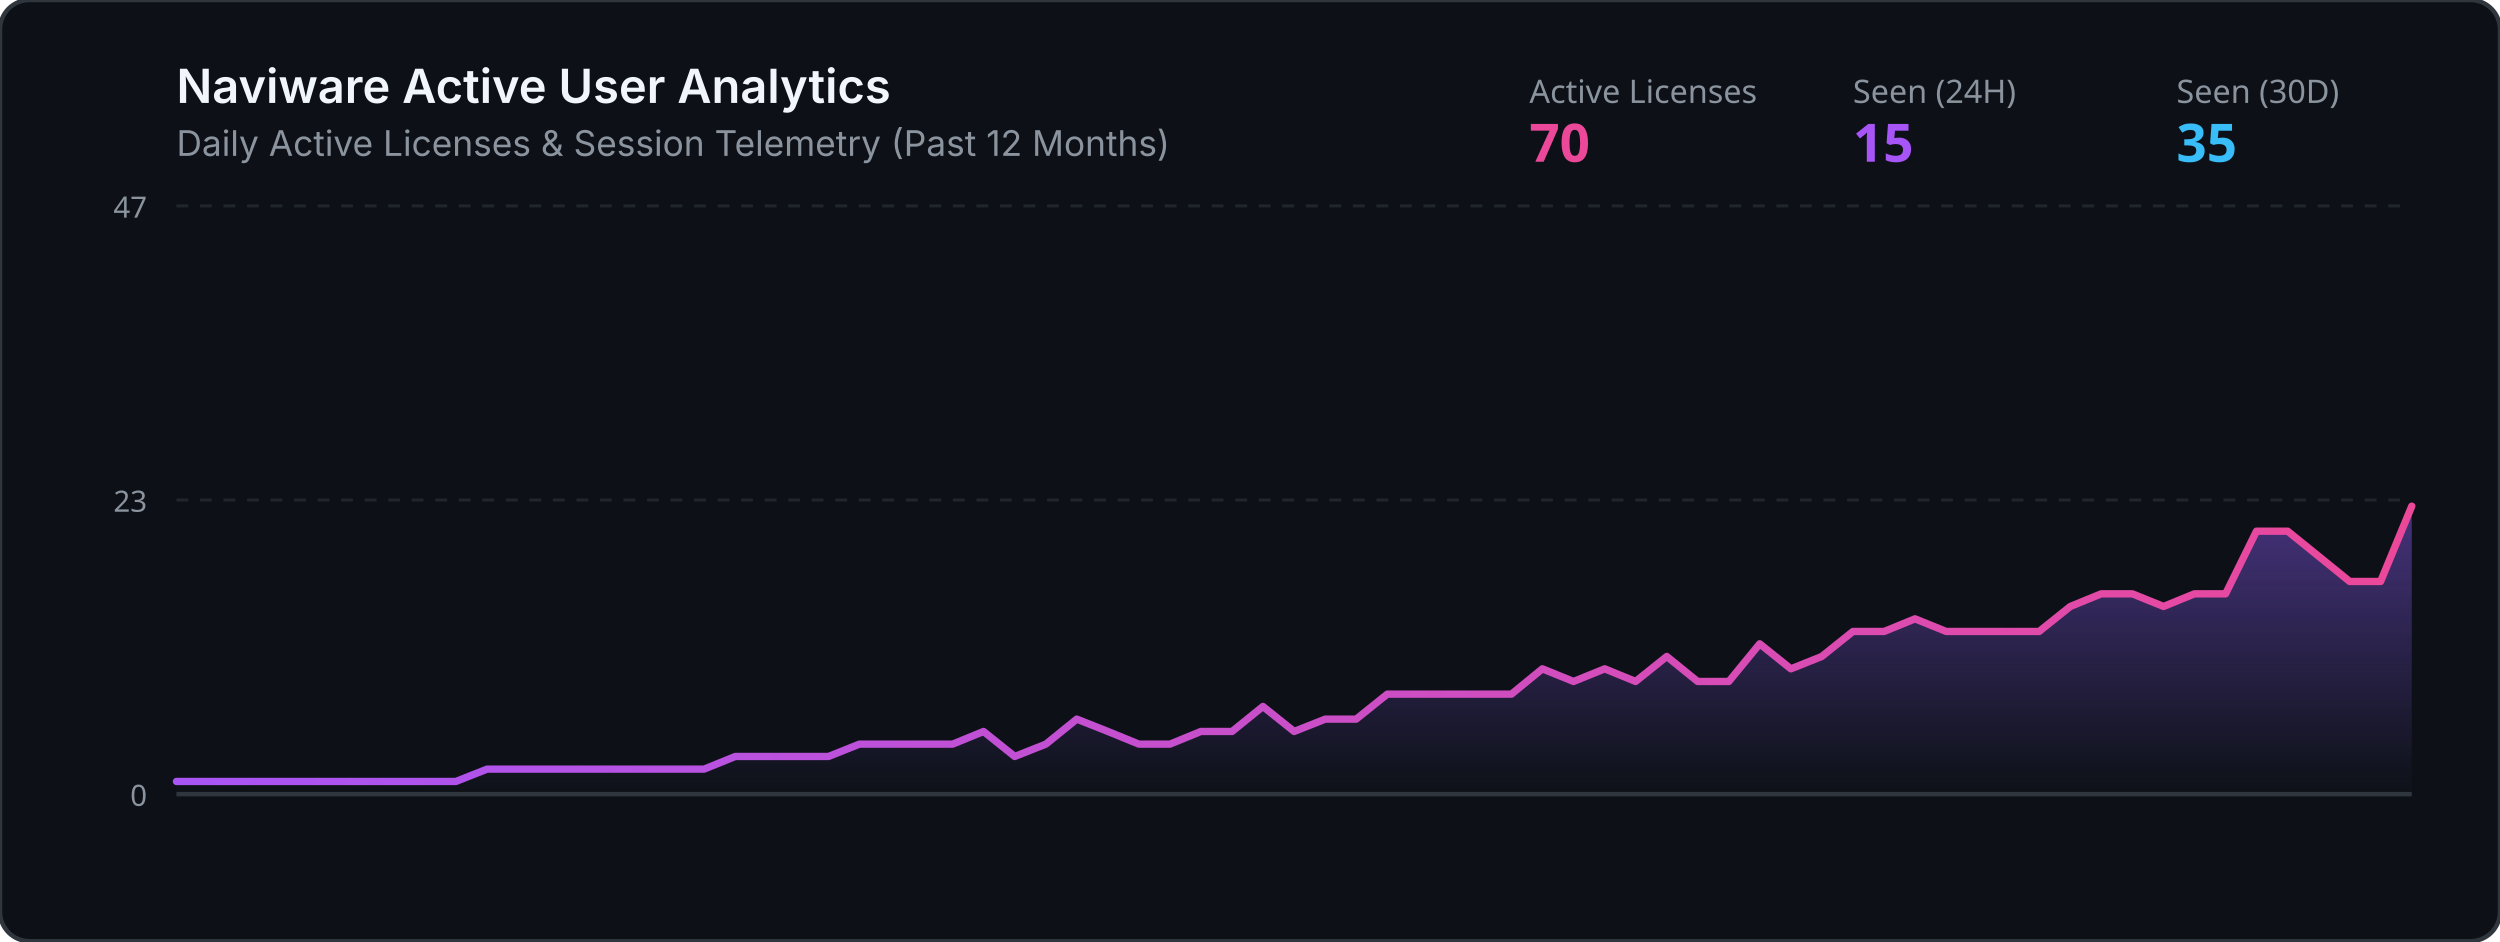
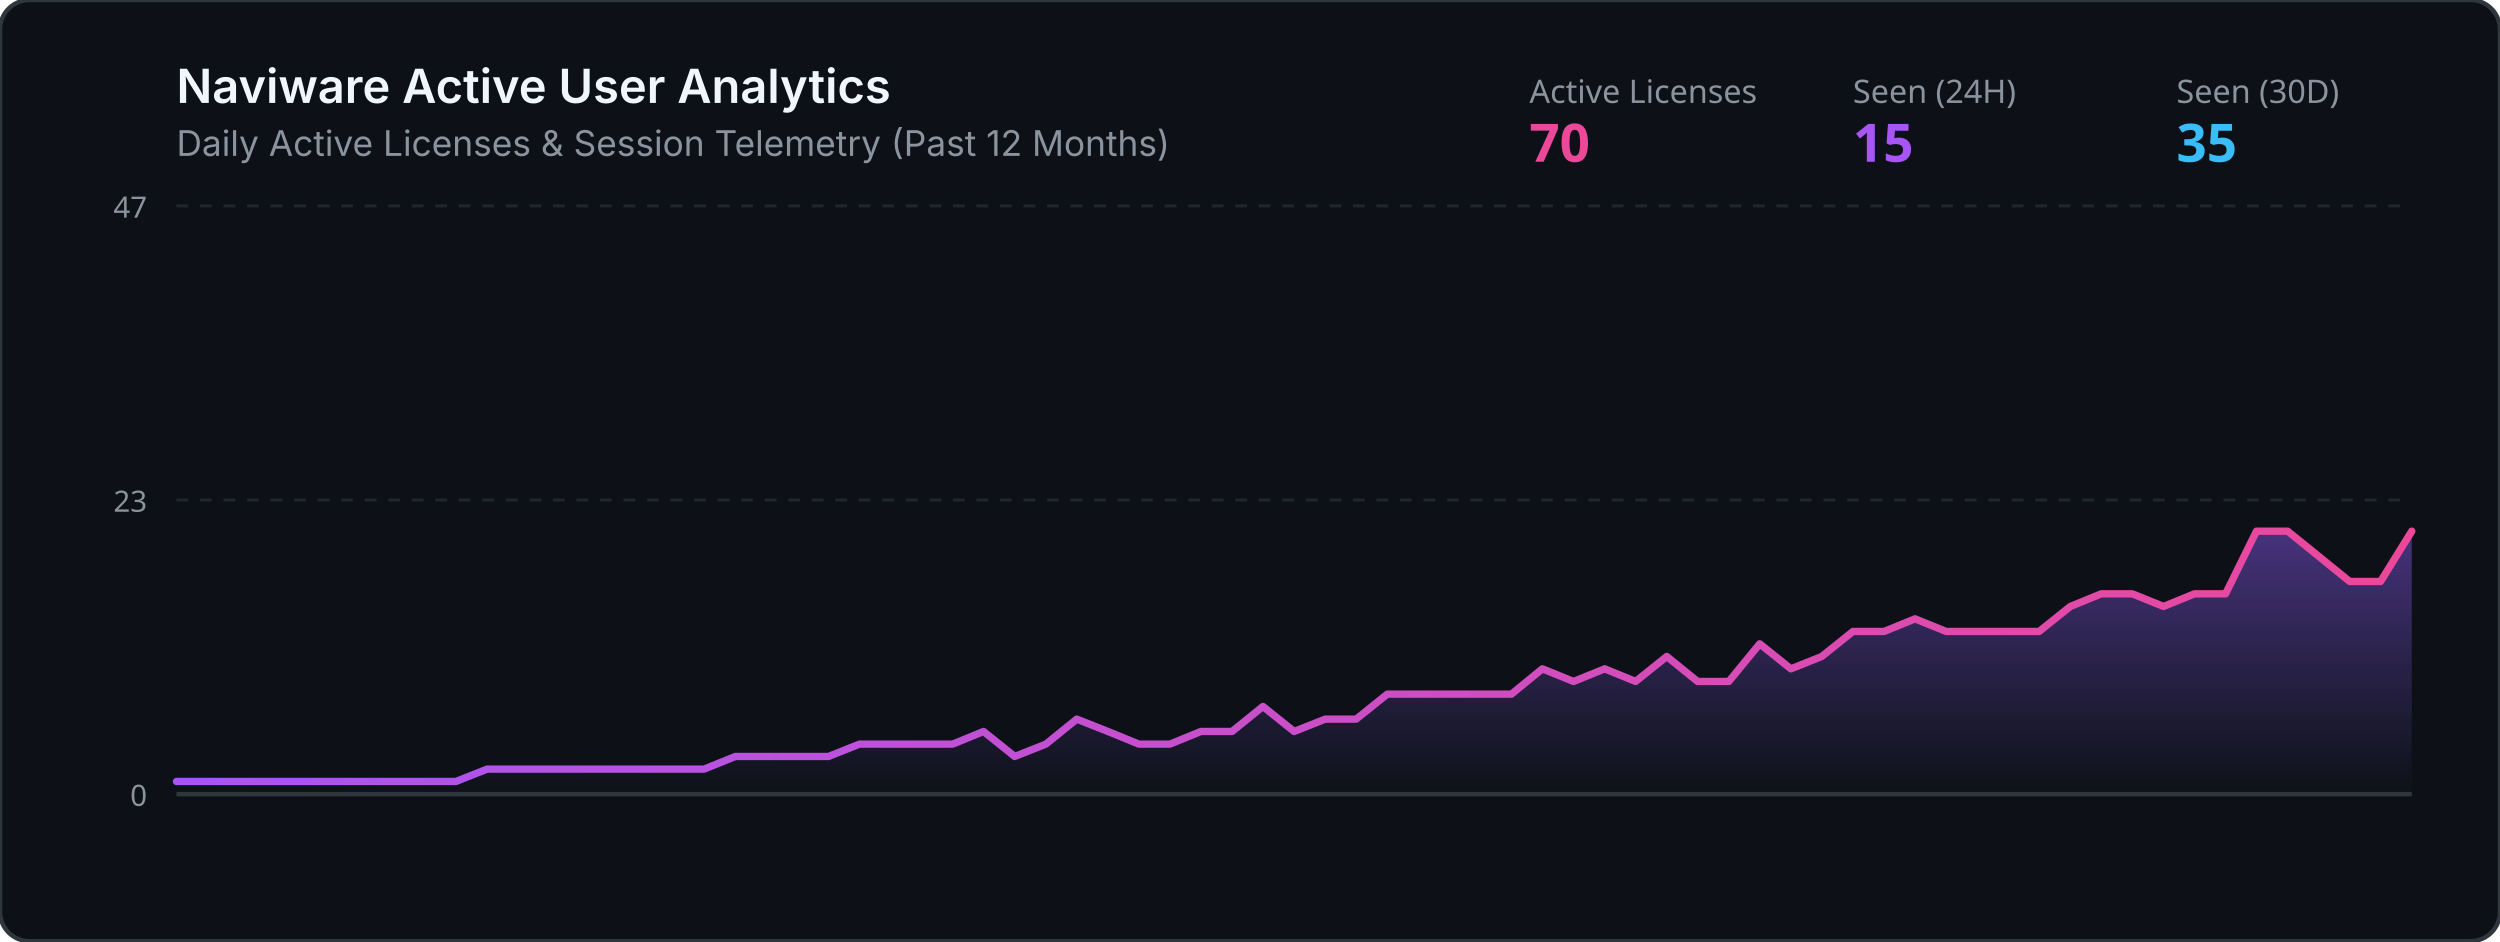
<svg xmlns="http://www.w3.org/2000/svg" viewBox="0 0 850 320" width="100%" height="320">
  <defs>
    <linearGradient id="grad" x1="0%" y1="0%" x2="0%" y2="100%">
      <stop offset="0%" stop-color="#8b5cf6" stop-opacity="0.45" />
      <stop offset="100%" stop-color="#8b5cf6" stop-opacity="0.0" />
    </linearGradient>
    <linearGradient id="lineGrad" x1="0%" y1="0%" x2="100%" y2="0%">
      <stop offset="0%" stop-color="#a855f7" />
      <stop offset="100%" stop-color="#ec4899" />
    </linearGradient>
  </defs>
  <rect width="850" height="320" rx="10" fill="#0d1117" stroke="#30363d" stroke-width="1.5" />
  <text x="60" y="35" fill="#f0f6fc" font-family="-apple-system,BlinkMacSystemFont,Segoe UI,sans-serif" font-size="16" font-weight="600">Naviware Active User Analytics</text>
  <text x="60" y="53" fill="#8b949e" font-family="-apple-system,BlinkMacSystemFont,Segoe UI,sans-serif" font-size="12">Daily Active Licenses &amp; Session Telemetry (Past 12 Months)</text>
  <text x="520" y="35" fill="#8b949e" font-family="sans-serif" font-size="11">Active Licenses</text>
  <text x="520" y="55" fill="#ec4899" font-family="sans-serif" font-size="18" font-weight="bold">70</text>
  <text x="630" y="35" fill="#8b949e" font-family="sans-serif" font-size="11">Seen (24H)</text>
  <text x="630" y="55" fill="#a855f7" font-family="sans-serif" font-size="18" font-weight="bold">15</text>
  <text x="740" y="35" fill="#8b949e" font-family="sans-serif" font-size="11">Seen (30D)</text>
  <text x="740" y="55" fill="#38bdf8" font-family="sans-serif" font-size="18" font-weight="bold">35</text>
  <line x1="60" y1="70" x2="820" y2="70" stroke="#21262d" stroke-width="1" stroke-dasharray="4" />
  <line x1="60" y1="170.0" x2="820" y2="170.0" stroke="#21262d" stroke-width="1" stroke-dasharray="4" />
  <line x1="60" y1="270" x2="820" y2="270" stroke="#30363d" stroke-width="1.5" />
  <text x="50" y="74" fill="#8b949e" font-family="sans-serif" font-size="10" text-anchor="end">47</text>
  <text x="50" y="174.0" fill="#8b949e" font-family="sans-serif" font-size="10" text-anchor="end">23</text>
  <text x="50" y="274" fill="#8b949e" font-family="sans-serif" font-size="10" text-anchor="end">0</text>
-   <polygon points="60,270 60.0,265.7 70.6,265.7 81.1,265.7 91.7,265.7 102.2,265.7 112.8,265.7 123.3,265.7 133.9,265.7 144.4,265.7 155.0,265.7 165.6,261.5 176.1,261.5 186.7,261.5 197.2,261.5 207.8,261.5 218.3,261.5 228.9,261.5 239.4,261.5 250.0,257.2 260.6,257.2 271.1,257.2 281.7,257.2 292.2,253.0 302.8,253.0 313.3,253.0 323.9,253.0 334.4,248.7 345.0,257.2 355.6,253.0 366.1,244.5 376.7,248.7 387.2,253.0 397.8,253.0 408.3,248.7 418.9,248.7 429.4,240.2 440.0,248.7 450.6,244.5 461.1,244.5 471.7,236.0 482.2,236.0 492.8,236.0 503.3,236.0 513.9,236.0 524.4,227.4 535.0,231.7 545.6,227.4 556.1,231.7 566.7,223.2 577.2,231.7 587.8,231.7 598.3,218.9 608.9,227.4 619.4,223.2 630.0,214.7 640.6,214.7 651.1,210.4 661.7,214.7 672.2,214.7 682.8,214.7 693.3,214.7 703.9,206.2 714.4,201.9 725.0,201.9 735.6,206.2 746.1,201.9 756.7,201.9 767.2,180.6 777.8,180.6 788.3,189.1 798.9,197.7 809.4,197.7 820.0,172.1 820,270" fill="url(#grad)" />
-   <polyline points="60.0,265.7 70.6,265.7 81.1,265.7 91.7,265.7 102.2,265.7 112.8,265.7 123.3,265.7 133.9,265.7 144.4,265.7 155.0,265.7 165.6,261.5 176.1,261.5 186.7,261.5 197.2,261.5 207.8,261.5 218.3,261.5 228.9,261.5 239.4,261.5 250.0,257.2 260.6,257.2 271.1,257.2 281.7,257.2 292.2,253.0 302.8,253.0 313.3,253.0 323.9,253.0 334.4,248.7 345.0,257.2 355.6,253.0 366.1,244.5 376.7,248.7 387.2,253.0 397.8,253.0 408.3,248.7 418.9,248.7 429.4,240.2 440.0,248.7 450.6,244.5 461.1,244.5 471.7,236.0 482.2,236.0 492.8,236.0 503.3,236.0 513.9,236.0 524.4,227.4 535.0,231.7 545.6,227.4 556.1,231.7 566.7,223.2 577.2,231.7 587.8,231.7 598.3,218.9 608.9,227.4 619.4,223.2 630.0,214.7 640.6,214.7 651.1,210.4 661.7,214.7 672.2,214.7 682.8,214.7 693.3,214.7 703.9,206.2 714.4,201.9 725.0,201.9 735.6,206.2 746.1,201.9 756.7,201.9 767.2,180.6 777.8,180.6 788.3,189.1 798.9,197.7 809.4,197.7 820.0,172.1" fill="none" stroke="url(#lineGrad)" stroke-width="2.5" stroke-linecap="round" stroke-linejoin="round" />
+   <polygon points="60,270 60.0,265.7 70.6,265.7 81.1,265.7 91.7,265.7 102.2,265.7 112.8,265.7 123.3,265.7 133.9,265.7 144.4,265.7 155.0,265.7 165.6,261.5 176.1,261.5 186.7,261.5 197.2,261.5 207.8,261.5 218.3,261.5 228.9,261.5 239.4,261.5 250.0,257.2 260.6,257.2 271.1,257.2 281.7,257.2 292.2,253.0 302.8,253.0 313.3,253.0 323.9,253.0 334.4,248.7 345.0,257.2 355.6,253.0 366.1,244.5 376.7,248.7 387.2,253.0 397.8,253.0 408.3,248.7 418.9,248.7 429.4,240.2 440.0,248.7 450.6,244.5 461.1,244.5 471.7,236.0 482.2,236.0 492.8,236.0 503.3,236.0 513.9,236.0 524.4,227.4 535.0,231.7 545.6,227.4 556.1,231.7 566.7,223.2 577.2,231.7 587.8,231.7 598.3,218.9 608.9,227.4 619.4,223.2 630.0,214.7 640.6,214.7 651.1,210.4 661.7,214.7 672.2,214.7 682.8,214.7 693.3,214.7 703.9,206.2 714.4,201.9 725.0,201.9 735.6,206.2 746.1,201.9 756.7,201.9 767.2,180.6 777.8,180.6 788.3,189.1 798.9,197.7 809.4,197.7 820.0,180.6 820,270" fill="url(#grad)" />
+   <polyline points="60.0,265.7 70.6,265.7 81.1,265.7 91.7,265.7 102.2,265.7 112.8,265.7 123.3,265.7 133.9,265.7 144.4,265.7 155.0,265.7 165.6,261.5 176.1,261.5 186.7,261.5 197.2,261.5 207.8,261.5 218.3,261.5 228.9,261.5 239.4,261.5 250.0,257.2 260.6,257.2 271.1,257.2 281.7,257.2 292.2,253.0 302.8,253.0 313.3,253.0 323.9,253.0 334.4,248.7 345.0,257.2 355.6,253.0 366.1,244.5 376.7,248.7 387.2,253.0 397.8,253.0 408.3,248.7 418.9,248.7 429.4,240.2 440.0,248.7 450.6,244.5 461.1,244.5 471.7,236.0 482.2,236.0 492.8,236.0 503.3,236.0 513.9,236.0 524.4,227.4 535.0,231.7 545.6,227.4 556.1,231.7 566.7,223.2 577.2,231.7 587.8,231.7 598.3,218.9 608.9,227.4 619.4,223.2 630.0,214.7 640.6,214.7 651.1,210.4 661.7,214.7 672.2,214.7 682.8,214.7 693.3,214.7 703.9,206.2 714.4,201.9 725.0,201.9 735.6,206.2 746.1,201.9 756.7,201.9 767.2,180.6 777.8,180.6 788.3,189.1 798.9,197.7 809.4,197.7 820.0,180.6" fill="none" stroke="url(#lineGrad)" stroke-width="2.5" stroke-linecap="round" stroke-linejoin="round" />
</svg>
